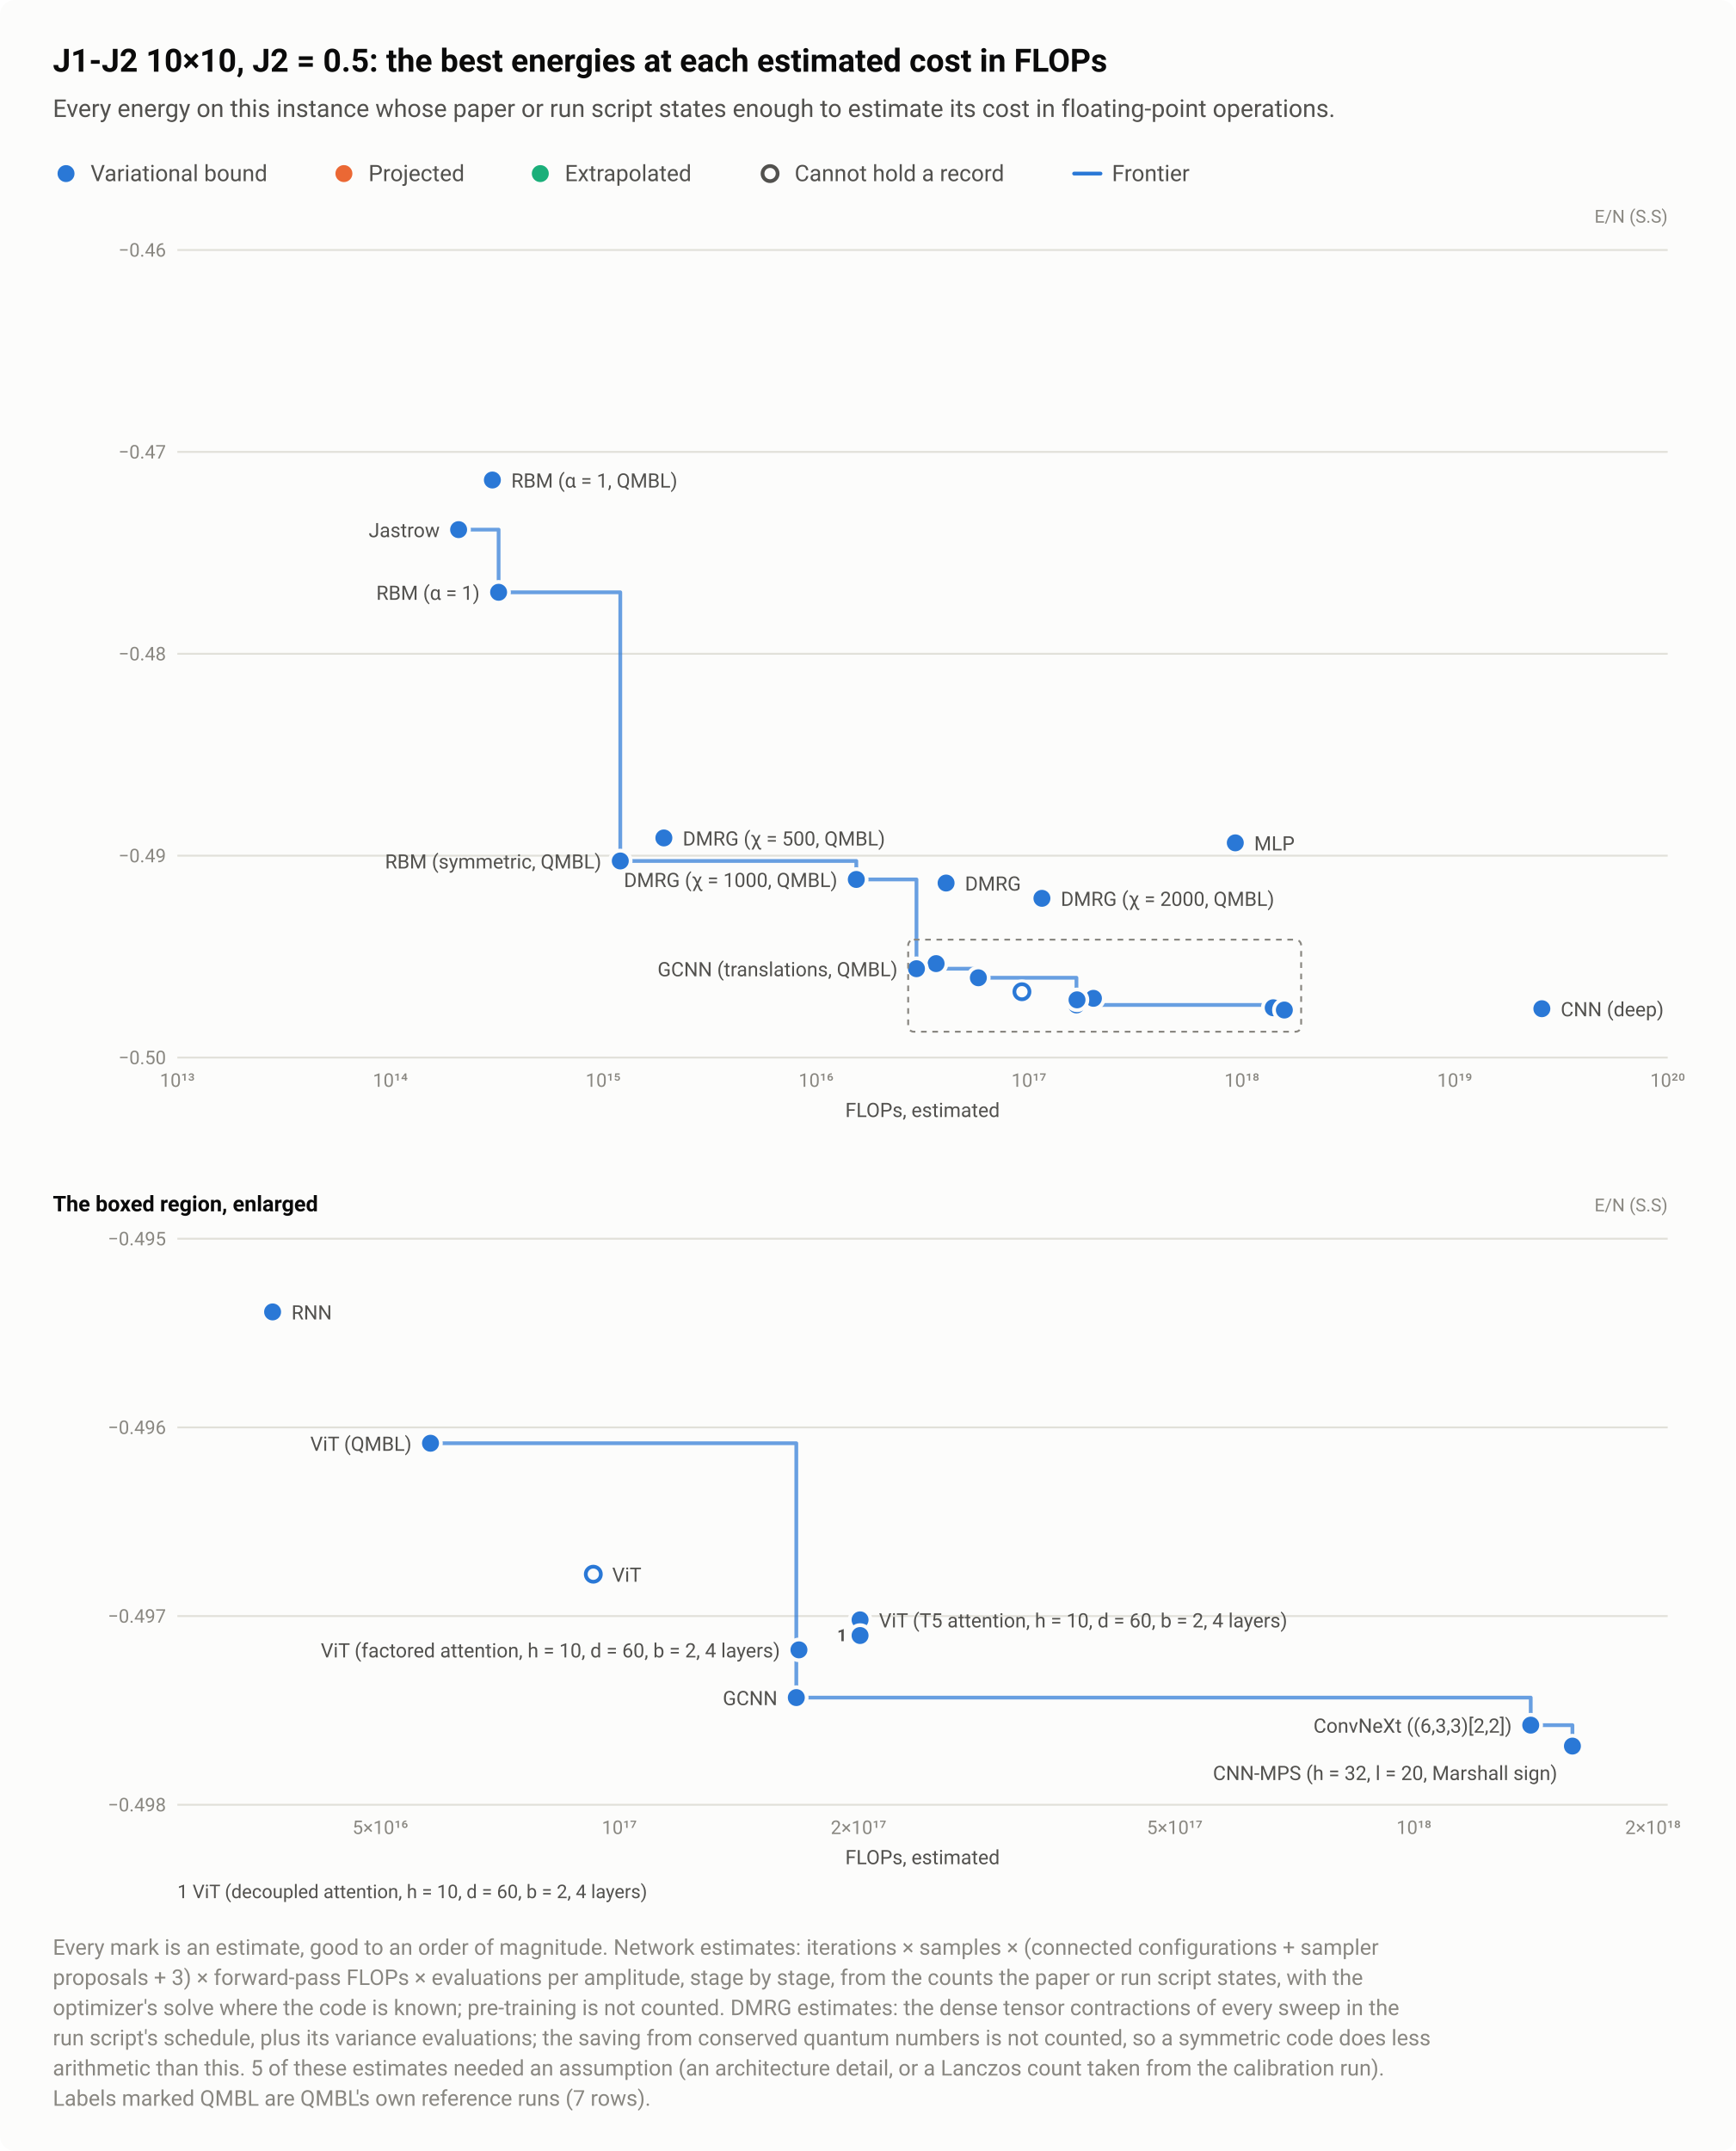
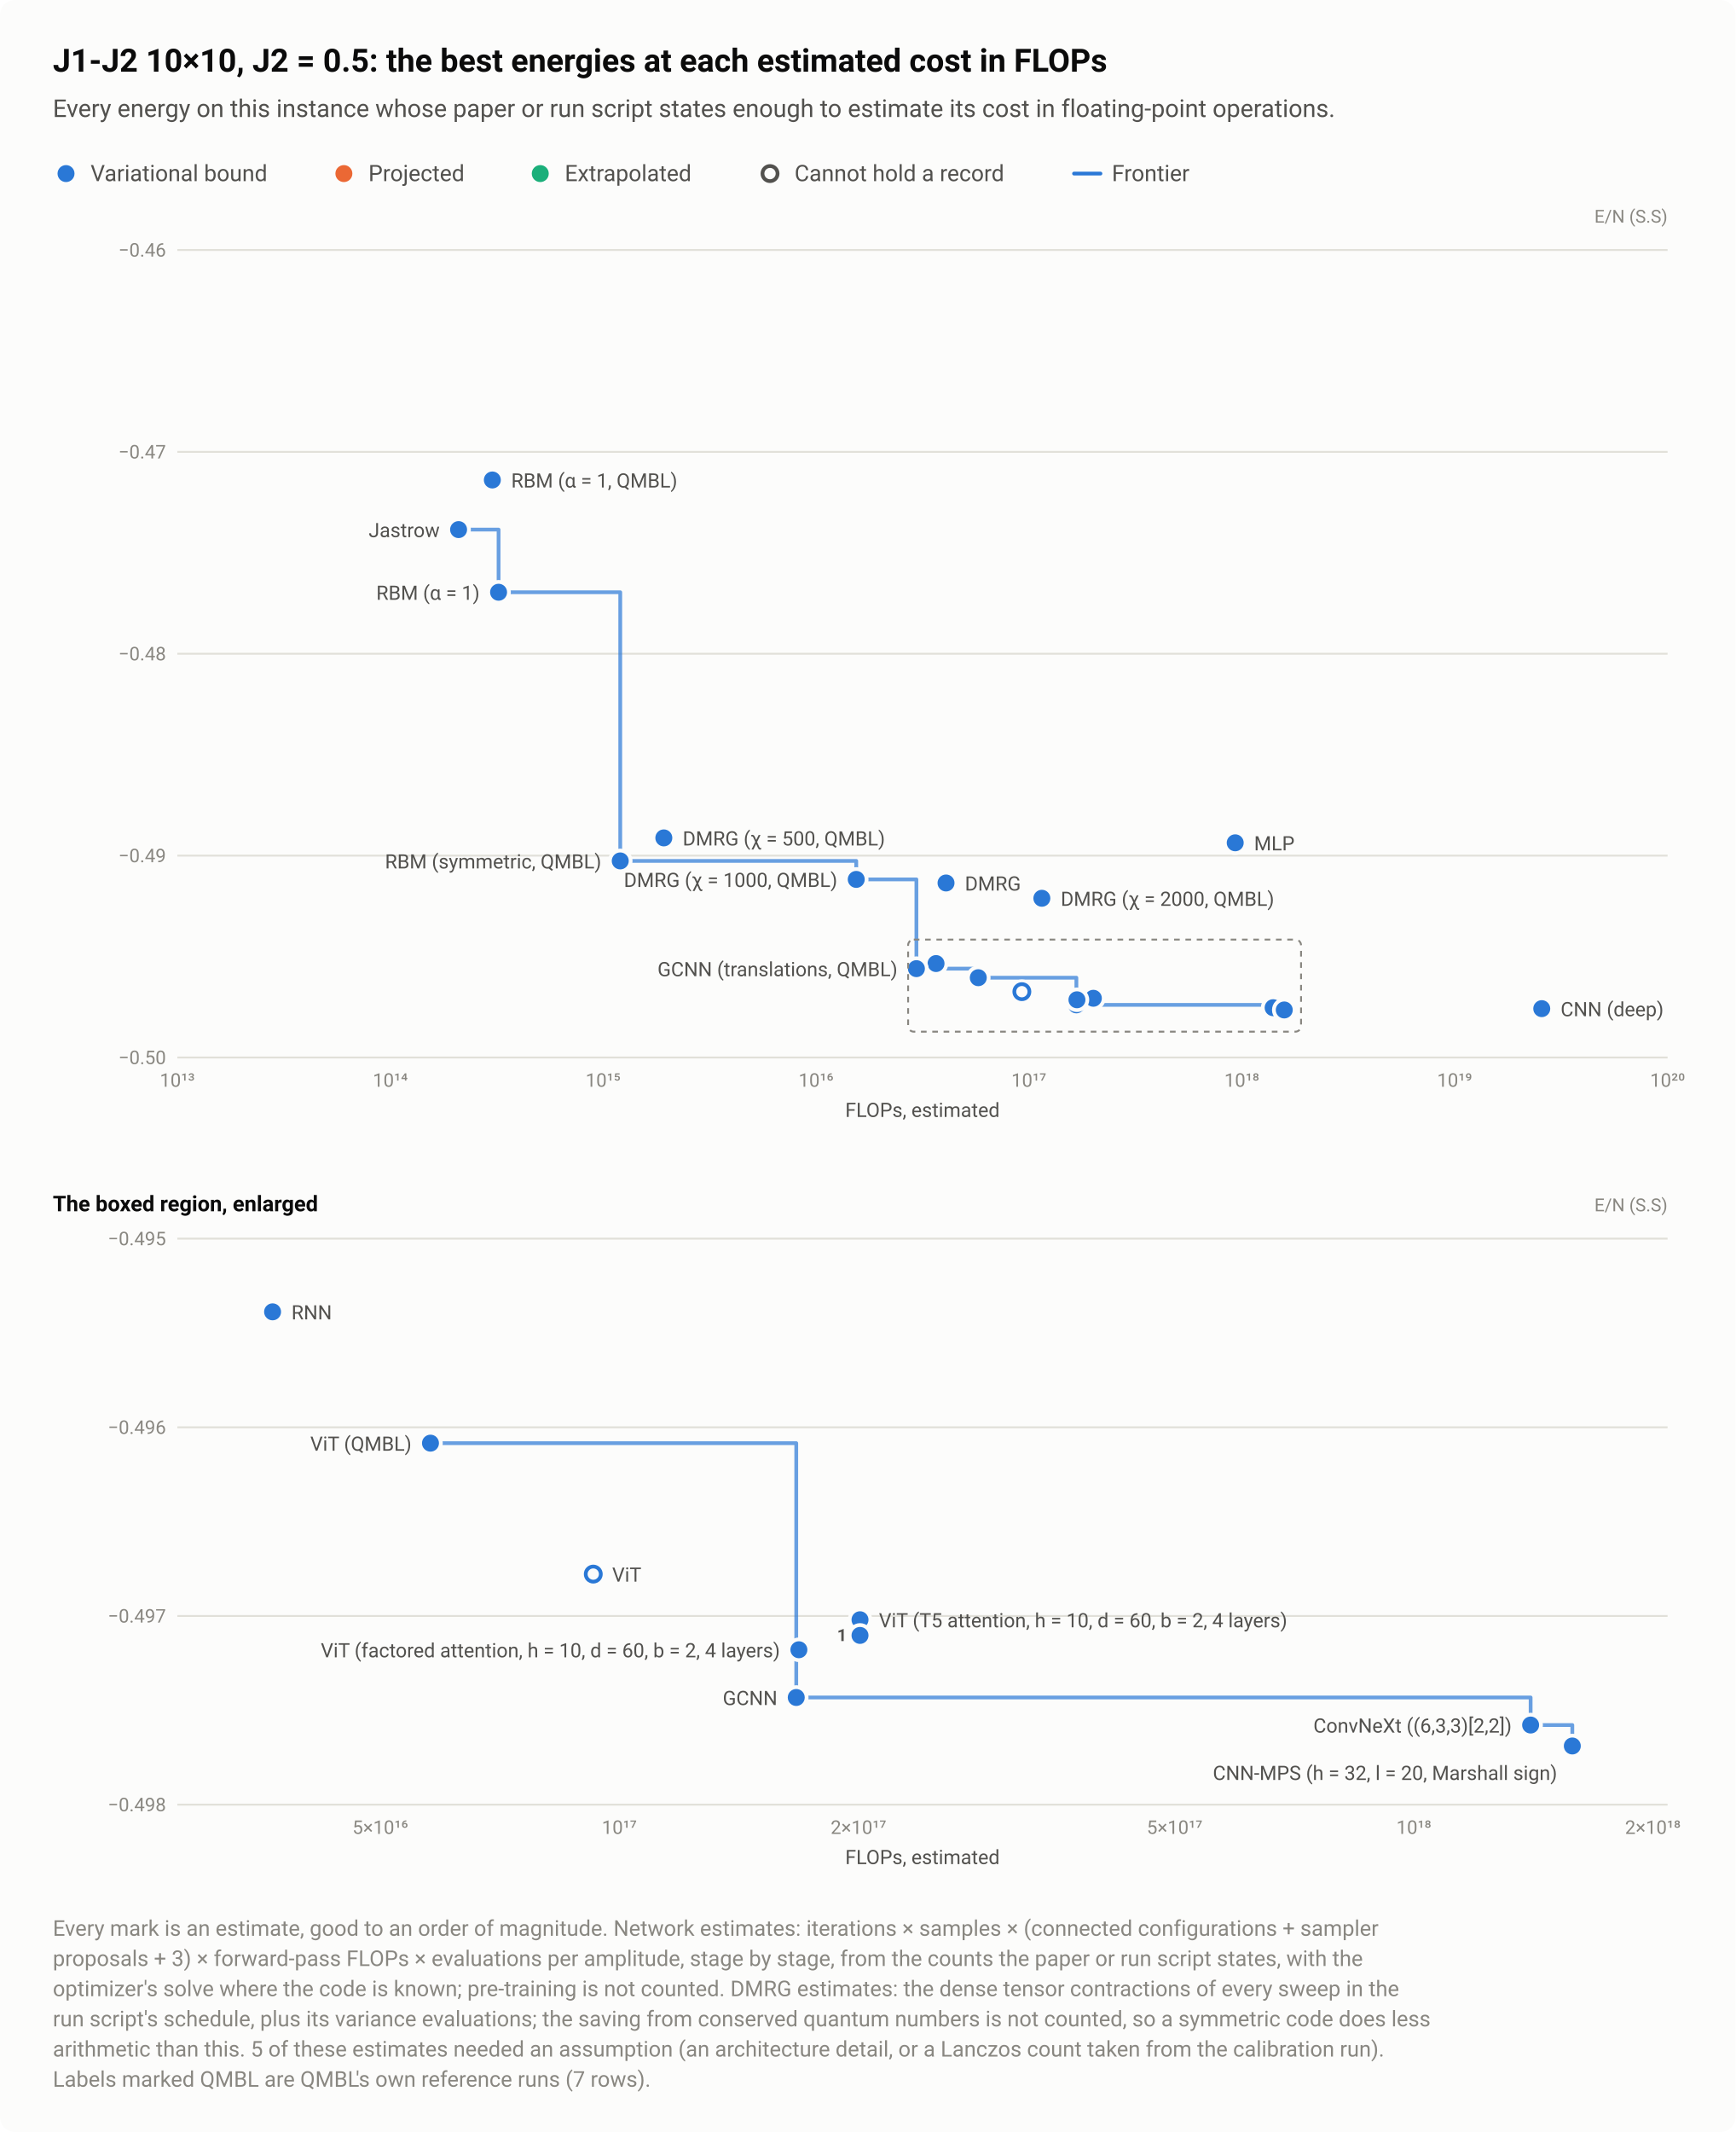
- <svg xmlns="http://www.w3.org/2000/svg" width="920" height="1140" viewBox="0 0 920 1140" role="img" aria-labelledby="title desc">
+ <svg xmlns="http://www.w3.org/2000/svg" width="920" height="1130" viewBox="0 0 920 1130" role="img" aria-labelledby="title desc">
  <style>text{font-family:system-ui,-apple-system,"Segoe UI",Roboto,"Helvetica Neue",Arial,sans-serif}</style>
-   <rect width="920" height="1140" rx="8" fill="#fcfcfb" />
+   <rect width="920" height="1130" rx="8" fill="#fcfcfb" />
  <text x="28" y="38" font-size="17" fill="#0b0b0b" font-weight="600">J1-J2 10×10, J2 = 0.5: the best energies at each estimated cost in FLOPs</text>
  <text x="28" y="62" font-size="13" fill="#52514e">Every energy on this instance whose paper or run script states enough to estimate its cost in floating-point operations.</text>
  <circle cx="35" cy="92" r="6.5" fill="#fcfcfb" />
  <circle cx="35" cy="92" r="4.5" fill="#2a78d6" />
  <text x="48" y="96" font-size="12" fill="#52514e">Variational bound</text>
  <circle cx="182.3" cy="92" r="6.5" fill="#fcfcfb" />
  <circle cx="182.3" cy="92" r="4.5" fill="#eb6834" />
  <text x="195.3" y="96" font-size="12" fill="#52514e">Projected</text>
  <circle cx="286.4" cy="92" r="6.5" fill="#fcfcfb" />
  <circle cx="286.4" cy="92" r="4.5" fill="#1baf7a" />
  <text x="299.4" y="96" font-size="12" fill="#52514e">Extrapolated</text>
  <circle cx="408.2" cy="92" r="6.5" fill="#fcfcfb" />
  <circle cx="408.2" cy="92" r="4" fill="#fcfcfb" stroke="#52514e" stroke-width="2" />
  <text x="421.2" y="96" font-size="12" fill="#52514e">Cannot hold a record</text>
  <path d="M569.36 92H583.36" stroke="#2a78d6" stroke-width="2" stroke-linecap="round" />
  <text x="589.4" y="96" font-size="12" fill="#52514e">Frontier</text>
  <text x="884" y="118" font-size="9.5" fill="#898781" text-anchor="end">E/N (S.S)</text>
  <path d="M94 560.5H884" stroke="#e1e0d9" stroke-width="1" />
  <text x="88" y="564" font-size="10" fill="#898781" text-anchor="end" style="font-variant-numeric:tabular-nums">−0.50</text>
  <path d="M94 453.5H884" stroke="#e1e0d9" stroke-width="1" />
  <text x="88" y="457" font-size="10" fill="#898781" text-anchor="end" style="font-variant-numeric:tabular-nums">−0.49</text>
  <path d="M94 346.5H884" stroke="#e1e0d9" stroke-width="1" />
  <text x="88" y="350" font-size="10" fill="#898781" text-anchor="end" style="font-variant-numeric:tabular-nums">−0.48</text>
  <path d="M94 239.5H884" stroke="#e1e0d9" stroke-width="1" />
  <text x="88" y="243" font-size="10" fill="#898781" text-anchor="end" style="font-variant-numeric:tabular-nums">−0.47</text>
  <path d="M94 132.5H884" stroke="#e1e0d9" stroke-width="1" />
  <text x="88" y="136" font-size="10" fill="#898781" text-anchor="end" style="font-variant-numeric:tabular-nums">−0.46</text>
  <text x="94" y="576" font-size="10" fill="#898781" text-anchor="middle" style="font-variant-numeric:tabular-nums">10¹³</text>
  <text x="206.9" y="576" font-size="10" fill="#898781" text-anchor="middle" style="font-variant-numeric:tabular-nums">10¹⁴</text>
  <text x="319.7" y="576" font-size="10" fill="#898781" text-anchor="middle" style="font-variant-numeric:tabular-nums">10¹⁵</text>
  <text x="432.6" y="576" font-size="10" fill="#898781" text-anchor="middle" style="font-variant-numeric:tabular-nums">10¹⁶</text>
  <text x="545.4" y="576" font-size="10" fill="#898781" text-anchor="middle" style="font-variant-numeric:tabular-nums">10¹⁷</text>
  <text x="658.3" y="576" font-size="10" fill="#898781" text-anchor="middle" style="font-variant-numeric:tabular-nums">10¹⁸</text>
  <text x="771.1" y="576" font-size="10" fill="#898781" text-anchor="middle" style="font-variant-numeric:tabular-nums">10¹⁹</text>
  <text x="884" y="576" font-size="10" fill="#898781" text-anchor="middle" style="font-variant-numeric:tabular-nums">10²⁰</text>
  <path d="M243.1 280.7H264.3V313.9H328.8V456.3H453.9V466.1H485.8V513.4H518.6V518.2H570.6V532.6H674.9V534.1H680.8V535.3" fill="none" stroke="#2a78d6" stroke-width="2" stroke-linejoin="round" stroke-linecap="round" opacity="0.7" />
  <a class="pt" href="/instances/#r-J1J2_square_100_P_0_5-ca9441f3">
    <circle cx="541.7" cy="525.6" r="6.5" fill="#fcfcfb" />
    <circle cx="541.7" cy="525.6" r="4" fill="#fcfcfb" stroke="#2a78d6" stroke-width="2" />
  </a>
  <a class="pt" href="/instances/#r-J1J2_square_100_P_0_5-e7161a29">
    <circle cx="496.2" cy="510.7" r="6.5" fill="#fcfcfb" />
    <circle cx="496.2" cy="510.7" r="4.5" fill="#2a78d6" />
  </a>
  <a class="pt" href="/instances/#r-J1J2_square_100_P_0_5-eadf26d7">
    <circle cx="501.5" cy="468" r="6.5" fill="#fcfcfb" />
    <circle cx="501.5" cy="468" r="4.5" fill="#2a78d6" />
  </a>
  <a class="pt" href="/instances/#r-J1J2_square_100_P_0_5-1b97fb43">
    <circle cx="264.3" cy="313.9" r="6.5" fill="#fcfcfb" />
    <circle cx="264.3" cy="313.9" r="4.5" fill="#2a78d6" />
  </a>
  <a class="pt" href="/instances/#r-J1J2_square_100_P_0_5-dbd2d87d">
    <circle cx="243.1" cy="280.7" r="6.5" fill="#fcfcfb" />
    <circle cx="243.1" cy="280.7" r="4.5" fill="#2a78d6" />
  </a>
  <a class="pt" href="/instances/#r-J1J2_square_100_P_0_5-fde6ab0d">
    <circle cx="674.9" cy="534.1" r="6.5" fill="#fcfcfb" />
    <circle cx="674.9" cy="534.1" r="4.5" fill="#2a78d6" />
  </a>
  <a class="pt" href="/instances/#r-J1J2_square_100_P_0_5-106137cc">
    <circle cx="680.8" cy="535.3" r="6.5" fill="#fcfcfb" />
    <circle cx="680.8" cy="535.3" r="4.5" fill="#2a78d6" />
  </a>
  <a class="pt" href="/instances/#r-J1J2_square_100_P_0_5-2d7a4b60">
    <circle cx="654.8" cy="446.7" r="6.5" fill="#fcfcfb" />
    <circle cx="654.8" cy="446.7" r="4.5" fill="#2a78d6" />
  </a>
  <a class="pt" href="/instances/#r-J1J2_square_100_P_0_5-a28c6daf">
    <circle cx="570.6" cy="532.6" r="6.5" fill="#fcfcfb" />
    <circle cx="570.6" cy="532.6" r="4.5" fill="#2a78d6" />
  </a>
  <a class="pt" href="/instances/#r-J1J2_square_100_P_0_5-7390e4e5">
    <circle cx="817.3" cy="534.6" r="6.5" fill="#fcfcfb" />
    <circle cx="817.3" cy="534.6" r="4.5" fill="#2a78d6" />
  </a>
  <a class="pt" href="/instances/#r-J1J2_square_100_P_0_5-0c62bd86">
    <circle cx="579.6" cy="528.2" r="6.5" fill="#fcfcfb" />
    <circle cx="579.6" cy="528.2" r="4.5" fill="#2a78d6" />
  </a>
  <a class="pt" href="/instances/#r-J1J2_square_100_P_0_5-5bc62a0e">
    <circle cx="579.6" cy="529.1" r="6.5" fill="#fcfcfb" />
    <circle cx="579.6" cy="529.1" r="4.5" fill="#2a78d6" />
  </a>
  <a class="pt" href="/instances/#r-J1J2_square_100_P_0_5-3709d247">
    <circle cx="570.9" cy="529.9" r="6.5" fill="#fcfcfb" />
    <circle cx="570.9" cy="529.9" r="4.5" fill="#2a78d6" />
  </a>
  <a class="pt" href="/instances/#r-J1J2_square_100_P_0_5-83c11739">
    <circle cx="351.9" cy="444.1" r="6.5" fill="#fcfcfb" />
    <circle cx="351.9" cy="444.1" r="4.5" fill="#2a78d6" />
  </a>
  <a class="pt" href="/instances/#r-J1J2_square_100_P_0_5-5a226236">
    <circle cx="453.9" cy="466.1" r="6.5" fill="#fcfcfb" />
    <circle cx="453.9" cy="466.1" r="4.5" fill="#2a78d6" />
  </a>
  <a class="pt" href="/instances/#r-J1J2_square_100_P_0_5-bc634d92">
    <circle cx="552.3" cy="476.1" r="6.5" fill="#fcfcfb" />
    <circle cx="552.3" cy="476.1" r="4.5" fill="#2a78d6" />
  </a>
  <a class="pt" href="/instances/#r-J1J2_square_100_P_0_5-bb23793d">
    <circle cx="485.8" cy="513.4" r="6.5" fill="#fcfcfb" />
    <circle cx="485.8" cy="513.4" r="4.5" fill="#2a78d6" />
  </a>
  <a class="pt" href="/instances/#r-J1J2_square_100_P_0_5-ad403d72">
    <circle cx="261" cy="254.4" r="6.5" fill="#fcfcfb" />
    <circle cx="261" cy="254.4" r="4.5" fill="#2a78d6" />
  </a>
  <a class="pt" href="/instances/#r-J1J2_square_100_P_0_5-0f92e030">
    <circle cx="328.8" cy="456.3" r="6.5" fill="#fcfcfb" />
    <circle cx="328.8" cy="456.3" r="4.5" fill="#2a78d6" />
  </a>
  <a class="pt" href="/instances/#r-J1J2_square_100_P_0_5-cfb40412">
    <circle cx="518.6" cy="518.2" r="6.5" fill="#fcfcfb" />
    <circle cx="518.6" cy="518.2" r="4.5" fill="#2a78d6" />
  </a>
  <rect x="481.4" y="498" width="208.3" height="48.8" fill="none" stroke="#898781" stroke-width="1" stroke-dasharray="3 3" rx="3" />
  <text x="271" y="258.4" font-size="10.5" fill="#52514e" text-anchor="start">RBM (α = 1, QMBL)</text>
  <text x="233.1" y="284.7" font-size="10.5" fill="#52514e" text-anchor="end">Jastrow</text>
  <text x="254.3" y="317.9" font-size="10.5" fill="#52514e" text-anchor="end">RBM (α = 1)</text>
  <text x="361.9" y="448.1" font-size="10.5" fill="#52514e" text-anchor="start">DMRG (χ = 500, QMBL)</text>
  <text x="664.8" y="450.7" font-size="10.5" fill="#52514e" text-anchor="start">MLP</text>
  <text x="318.8" y="460.3" font-size="10.5" fill="#52514e" text-anchor="end">RBM (symmetric, QMBL)</text>
  <text x="443.9" y="470.1" font-size="10.5" fill="#52514e" text-anchor="end">DMRG (χ = 1000, QMBL)</text>
  <text x="511.5" y="472" font-size="10.5" fill="#52514e" text-anchor="start">DMRG</text>
  <text x="562.3" y="480.1" font-size="10.5" fill="#52514e" text-anchor="start">DMRG (χ = 2000, QMBL)</text>
  <text x="475.8" y="517.4" font-size="10.5" fill="#52514e" text-anchor="end">GCNN (translations, QMBL)</text>
  <text x="827.3" y="538.6" font-size="10.5" fill="#52514e" text-anchor="start">CNN (deep)</text>
  <text x="489" y="592" font-size="10.5" fill="#52514e" text-anchor="middle">FLOPs, estimated</text>
  <text x="28" y="642" font-size="11.5" fill="#0b0b0b" font-weight="600">The boxed region, enlarged</text>
  <text x="884" y="642" font-size="9.5" fill="#898781" text-anchor="end">E/N (S.S)</text>
  <path d="M94 956.5H884" stroke="#e1e0d9" stroke-width="1" />
  <text x="88" y="960" font-size="10" fill="#898781" text-anchor="end" style="font-variant-numeric:tabular-nums">−0.498</text>
  <path d="M94 856.5H884" stroke="#e1e0d9" stroke-width="1" />
  <text x="88" y="860" font-size="10" fill="#898781" text-anchor="end" style="font-variant-numeric:tabular-nums">−0.497</text>
  <path d="M94 756.5H884" stroke="#e1e0d9" stroke-width="1" />
  <text x="88" y="760" font-size="10" fill="#898781" text-anchor="end" style="font-variant-numeric:tabular-nums">−0.496</text>
  <path d="M94 656.5H884" stroke="#e1e0d9" stroke-width="1" />
  <text x="88" y="660" font-size="10" fill="#898781" text-anchor="end" style="font-variant-numeric:tabular-nums">−0.495</text>
  <text x="201.6" y="972" font-size="10" fill="#898781" text-anchor="middle" style="font-variant-numeric:tabular-nums">5×10¹⁶</text>
  <text x="328.3" y="972" font-size="10" fill="#898781" text-anchor="middle" style="font-variant-numeric:tabular-nums">10¹⁷</text>
  <text x="455.1" y="972" font-size="10" fill="#898781" text-anchor="middle" style="font-variant-numeric:tabular-nums">2×10¹⁷</text>
  <text x="622.7" y="972" font-size="10" fill="#898781" text-anchor="middle" style="font-variant-numeric:tabular-nums">5×10¹⁷</text>
  <text x="749.5" y="972" font-size="10" fill="#898781" text-anchor="middle" style="font-variant-numeric:tabular-nums">10¹⁸</text>
  <text x="876.2" y="972" font-size="10" fill="#898781" text-anchor="middle" style="font-variant-numeric:tabular-nums">2×10¹⁸</text>
  <path d="M228.2 764.9H422.1V899.7H811.4V914.3H833.5V925.4" fill="none" stroke="#2a78d6" stroke-width="2" stroke-linejoin="round" stroke-linecap="round" opacity="0.7" />
  <a class="pt" href="/instances/#r-J1J2_square_100_P_0_5-ca9441f3">
    <circle cx="314.5" cy="834.3" r="6.5" fill="#fcfcfb" />
    <circle cx="314.5" cy="834.3" r="4" fill="#fcfcfb" stroke="#2a78d6" stroke-width="2" />
  </a>
  <a class="pt" href="/instances/#r-J1J2_square_100_P_0_5-e7161a29">
    <circle cx="144.5" cy="695.3" r="6.5" fill="#fcfcfb" />
    <circle cx="144.5" cy="695.3" r="4.5" fill="#2a78d6" />
  </a>
  <a class="pt" href="/instances/#r-J1J2_square_100_P_0_5-fde6ab0d">
    <circle cx="811.4" cy="914.3" r="6.5" fill="#fcfcfb" />
    <circle cx="811.4" cy="914.3" r="4.5" fill="#2a78d6" />
  </a>
  <a class="pt" href="/instances/#r-J1J2_square_100_P_0_5-106137cc">
    <circle cx="833.5" cy="925.4" r="6.5" fill="#fcfcfb" />
    <circle cx="833.5" cy="925.4" r="4.5" fill="#2a78d6" />
  </a>
  <a class="pt" href="/instances/#r-J1J2_square_100_P_0_5-a28c6daf">
    <circle cx="422.1" cy="899.7" r="6.5" fill="#fcfcfb" />
    <circle cx="422.1" cy="899.7" r="4.5" fill="#2a78d6" />
  </a>
  <a class="pt" href="/instances/#r-J1J2_square_100_P_0_5-0c62bd86">
    <circle cx="455.9" cy="858.5" r="6.5" fill="#fcfcfb" />
    <circle cx="455.9" cy="858.5" r="4.5" fill="#2a78d6" />
  </a>
  <a class="pt" href="/instances/#r-J1J2_square_100_P_0_5-5bc62a0e">
    <circle cx="455.9" cy="866.8" r="6.5" fill="#fcfcfb" />
    <circle cx="455.9" cy="866.8" r="4.5" fill="#2a78d6" />
  </a>
  <a class="pt" href="/instances/#r-J1J2_square_100_P_0_5-3709d247">
    <circle cx="423.5" cy="874.4" r="6.5" fill="#fcfcfb" />
    <circle cx="423.5" cy="874.4" r="4.5" fill="#2a78d6" />
  </a>
  <a class="pt" href="/instances/#r-J1J2_square_100_P_0_5-cfb40412">
    <circle cx="228.2" cy="764.9" r="6.5" fill="#fcfcfb" />
    <circle cx="228.2" cy="764.9" r="4.5" fill="#2a78d6" />
  </a>
  <text x="154.5" y="699.3" font-size="10.5" fill="#52514e" text-anchor="start">RNN</text>
  <text x="218.2" y="768.9" font-size="10.5" fill="#52514e" text-anchor="end">ViT (QMBL)</text>
  <text x="324.5" y="838.3" font-size="10.5" fill="#52514e" text-anchor="start">ViT</text>
  <text x="465.9" y="862.5" font-size="10.5" fill="#52514e" text-anchor="start">ViT (T5 attention, h = 10, d = 60, b = 2, 4 layers)</text>
  <text x="413.5" y="878.4" font-size="10.5" fill="#52514e" text-anchor="end">ViT (factored attention, h = 10, d = 60, b = 2, 4 layers)</text>
  <text x="412.1" y="903.7" font-size="10.5" fill="#52514e" text-anchor="end">GCNN</text>
  <text x="801.4" y="918.3" font-size="10.5" fill="#52514e" text-anchor="end">ConvNeXt ((6,3,3)[2,2])</text>
  <text x="825.5" y="943.4" font-size="10.5" fill="#52514e" text-anchor="end">CNN-MPS (h = 32, l = 20, Marshall sign)</text>
-   <text x="448.9" y="869.8" font-size="9" fill="#52514e" font-weight="600" text-anchor="end">1</text>
+   <a class="pt" href="/instances/#r-J1J2_square_100_P_0_5-5bc62a0e">
+     <rect x="441.3" y="860.8" width="9.6" height="11" fill="#fcfcfb" fill-opacity="0" />
+     <text x="448.9" y="869.8" font-size="9" fill="#52514e" font-weight="600" text-anchor="end">1</text>
+   </a>
  <text x="489" y="988" font-size="10.5" fill="#52514e" text-anchor="middle">FLOPs, estimated</text>
-   <text x="94" y="1006" font-size="10" fill="#52514e">1 ViT (decoupled attention, h = 10, d = 60, b = 2, 4 layers)</text>
-   <text x="28" y="1036" font-size="11.5" fill="#898781">Every mark is an estimate, good to an order of magnitude. Network estimates: iterations × samples × (connected configurations + sampler</text>
-   <text x="28" y="1052" font-size="11.5" fill="#898781">proposals + 3) × forward-pass FLOPs × evaluations per amplitude, stage by stage, from the counts the paper or run script states, with the</text>
-   <text x="28" y="1068" font-size="11.5" fill="#898781">optimizer's solve where the code is known; pre-training is not counted. DMRG estimates: the dense tensor contractions of every sweep in the</text>
-   <text x="28" y="1084" font-size="11.5" fill="#898781">run script's schedule, plus its variance evaluations; the saving from conserved quantum numbers is not counted, so a symmetric code does less</text>
-   <text x="28" y="1100" font-size="11.5" fill="#898781">arithmetic than this. 5 of these estimates needed an assumption (an architecture detail, or a Lanczos count taken from the calibration run).</text>
-   <text x="28" y="1116" font-size="11.5" fill="#898781">Labels marked QMBL are QMBL's own reference runs (7 rows).</text>
+   <text x="28" y="1026" font-size="11.5" fill="#898781">Every mark is an estimate, good to an order of magnitude. Network estimates: iterations × samples × (connected configurations + sampler</text>
+   <text x="28" y="1042" font-size="11.5" fill="#898781">proposals + 3) × forward-pass FLOPs × evaluations per amplitude, stage by stage, from the counts the paper or run script states, with the</text>
+   <text x="28" y="1058" font-size="11.5" fill="#898781">optimizer's solve where the code is known; pre-training is not counted. DMRG estimates: the dense tensor contractions of every sweep in the</text>
+   <text x="28" y="1074" font-size="11.5" fill="#898781">run script's schedule, plus its variance evaluations; the saving from conserved quantum numbers is not counted, so a symmetric code does less</text>
+   <text x="28" y="1090" font-size="11.5" fill="#898781">arithmetic than this. 5 of these estimates needed an assumption (an architecture detail, or a Lanczos count taken from the calibration run).</text>
+   <text x="28" y="1106" font-size="11.5" fill="#898781">Labels marked QMBL are QMBL's own reference runs (7 rows).</text>
</svg>
